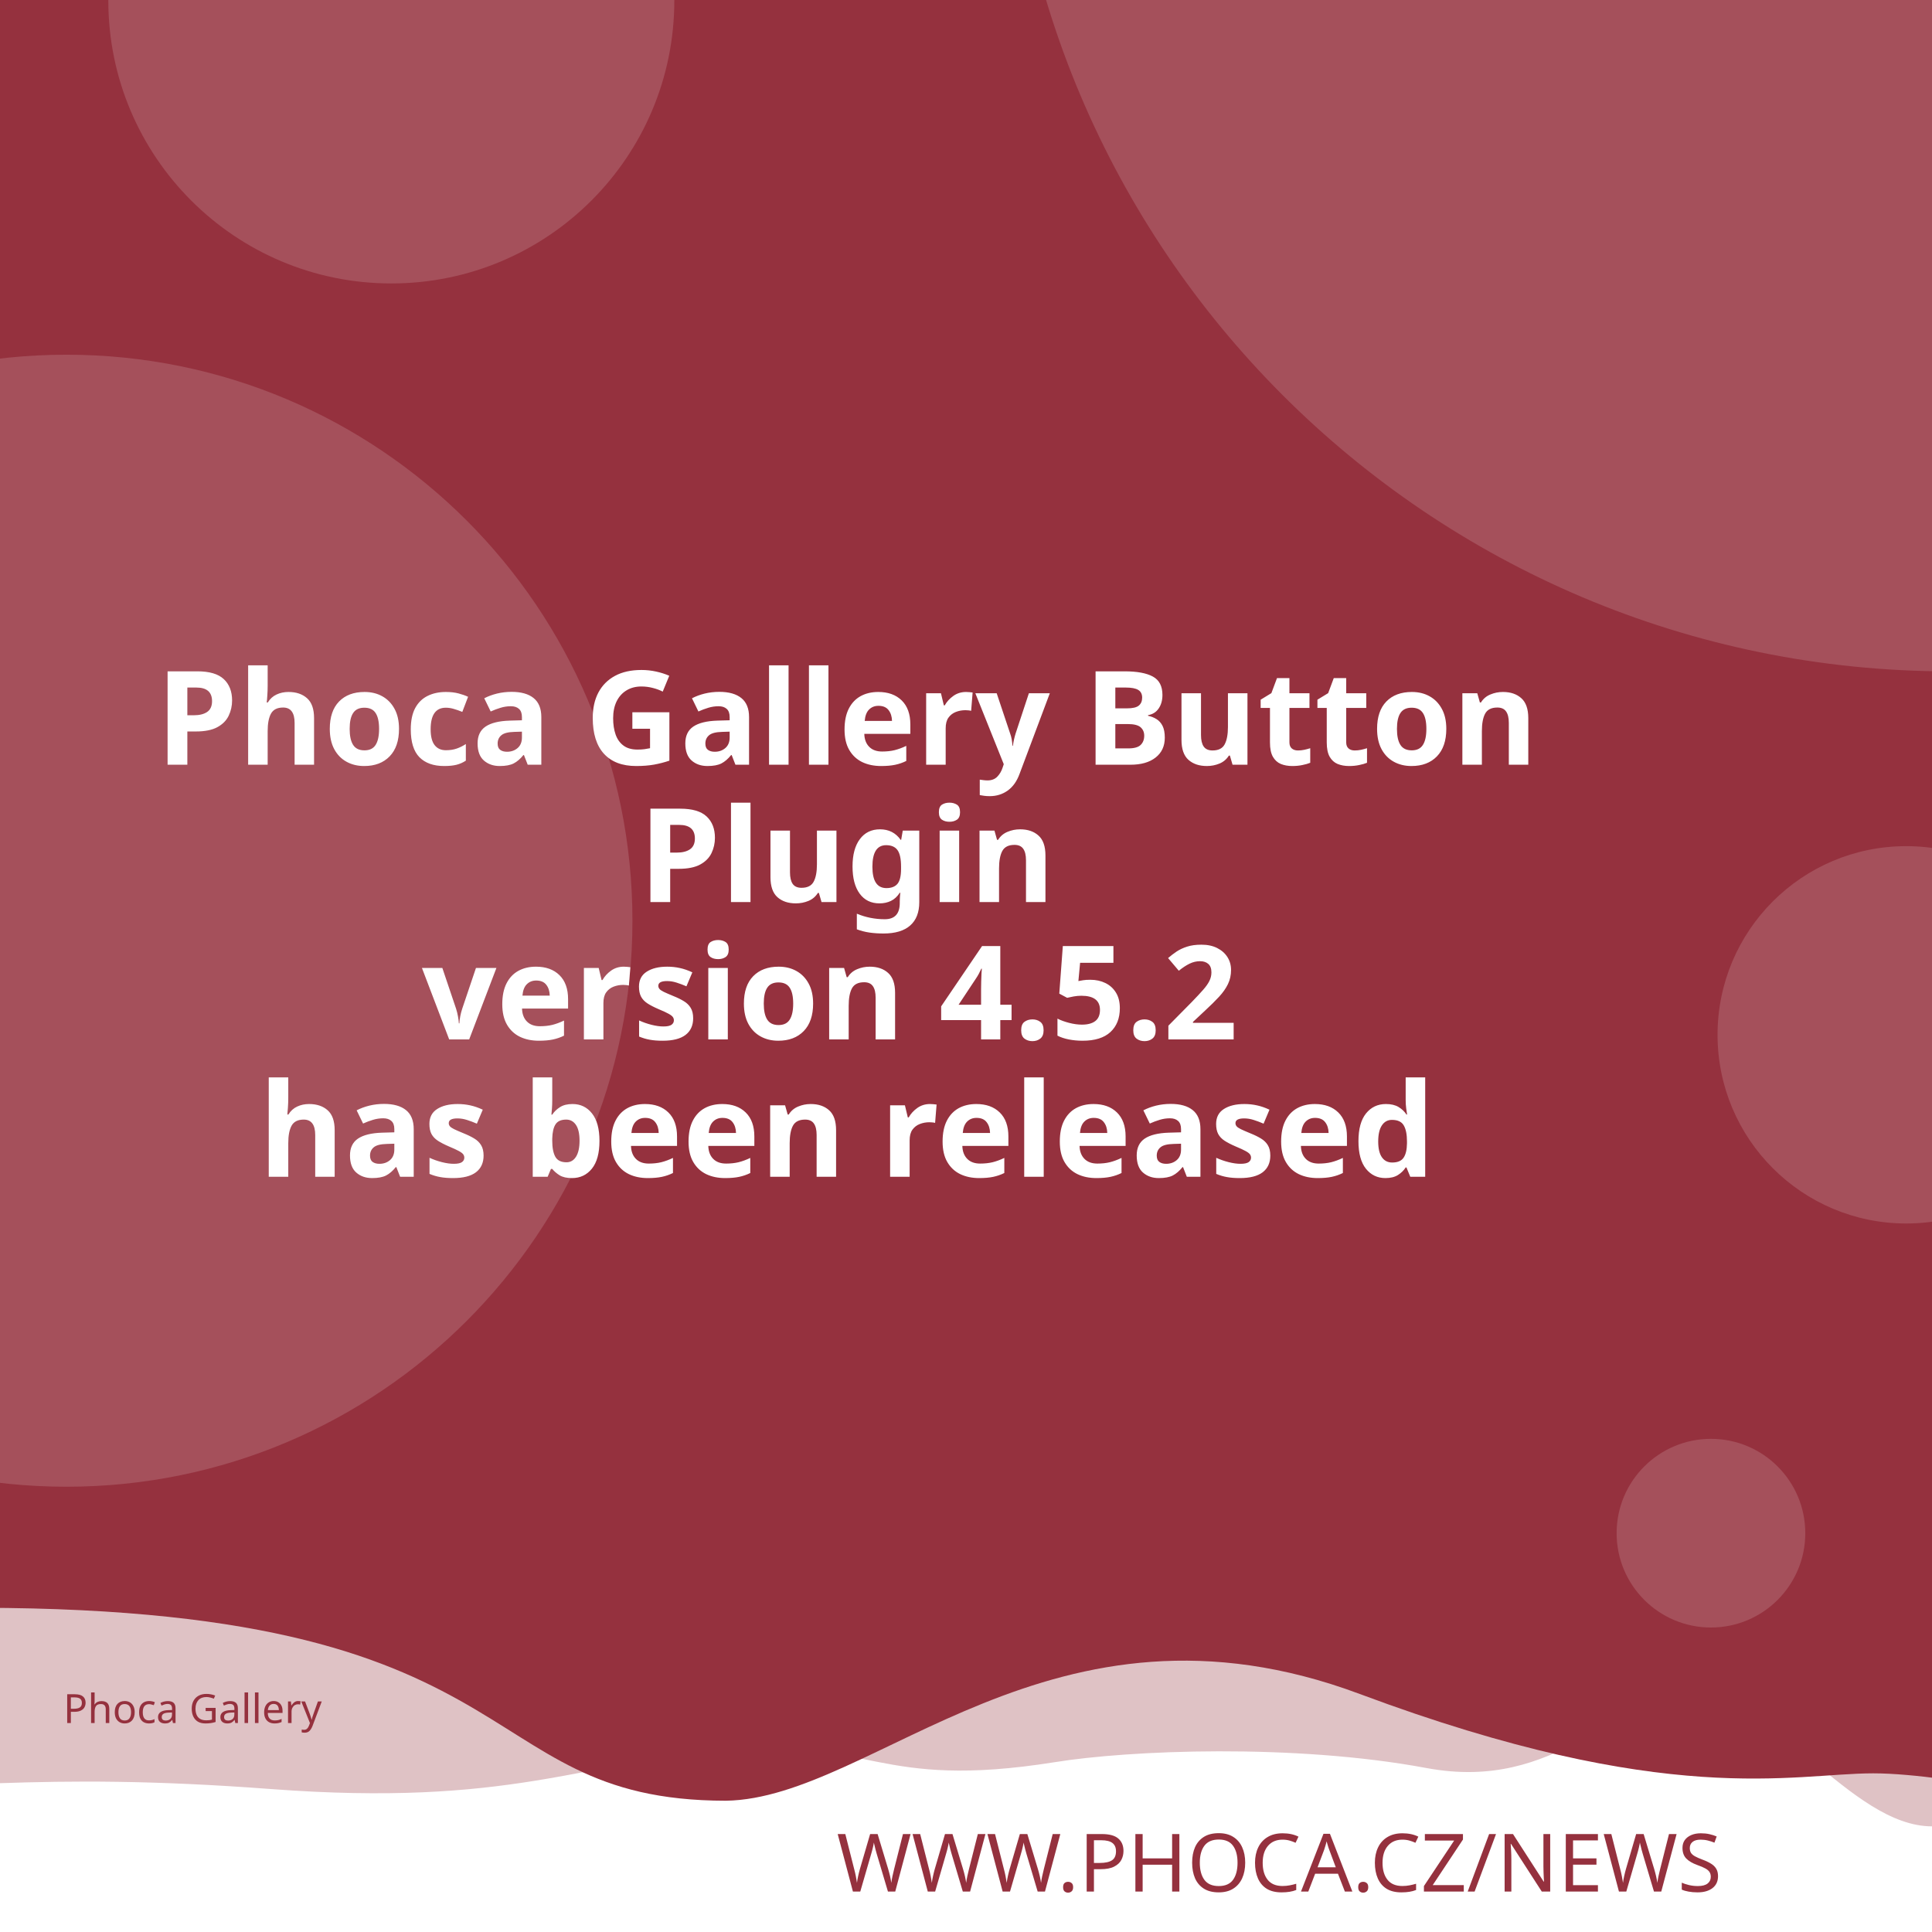
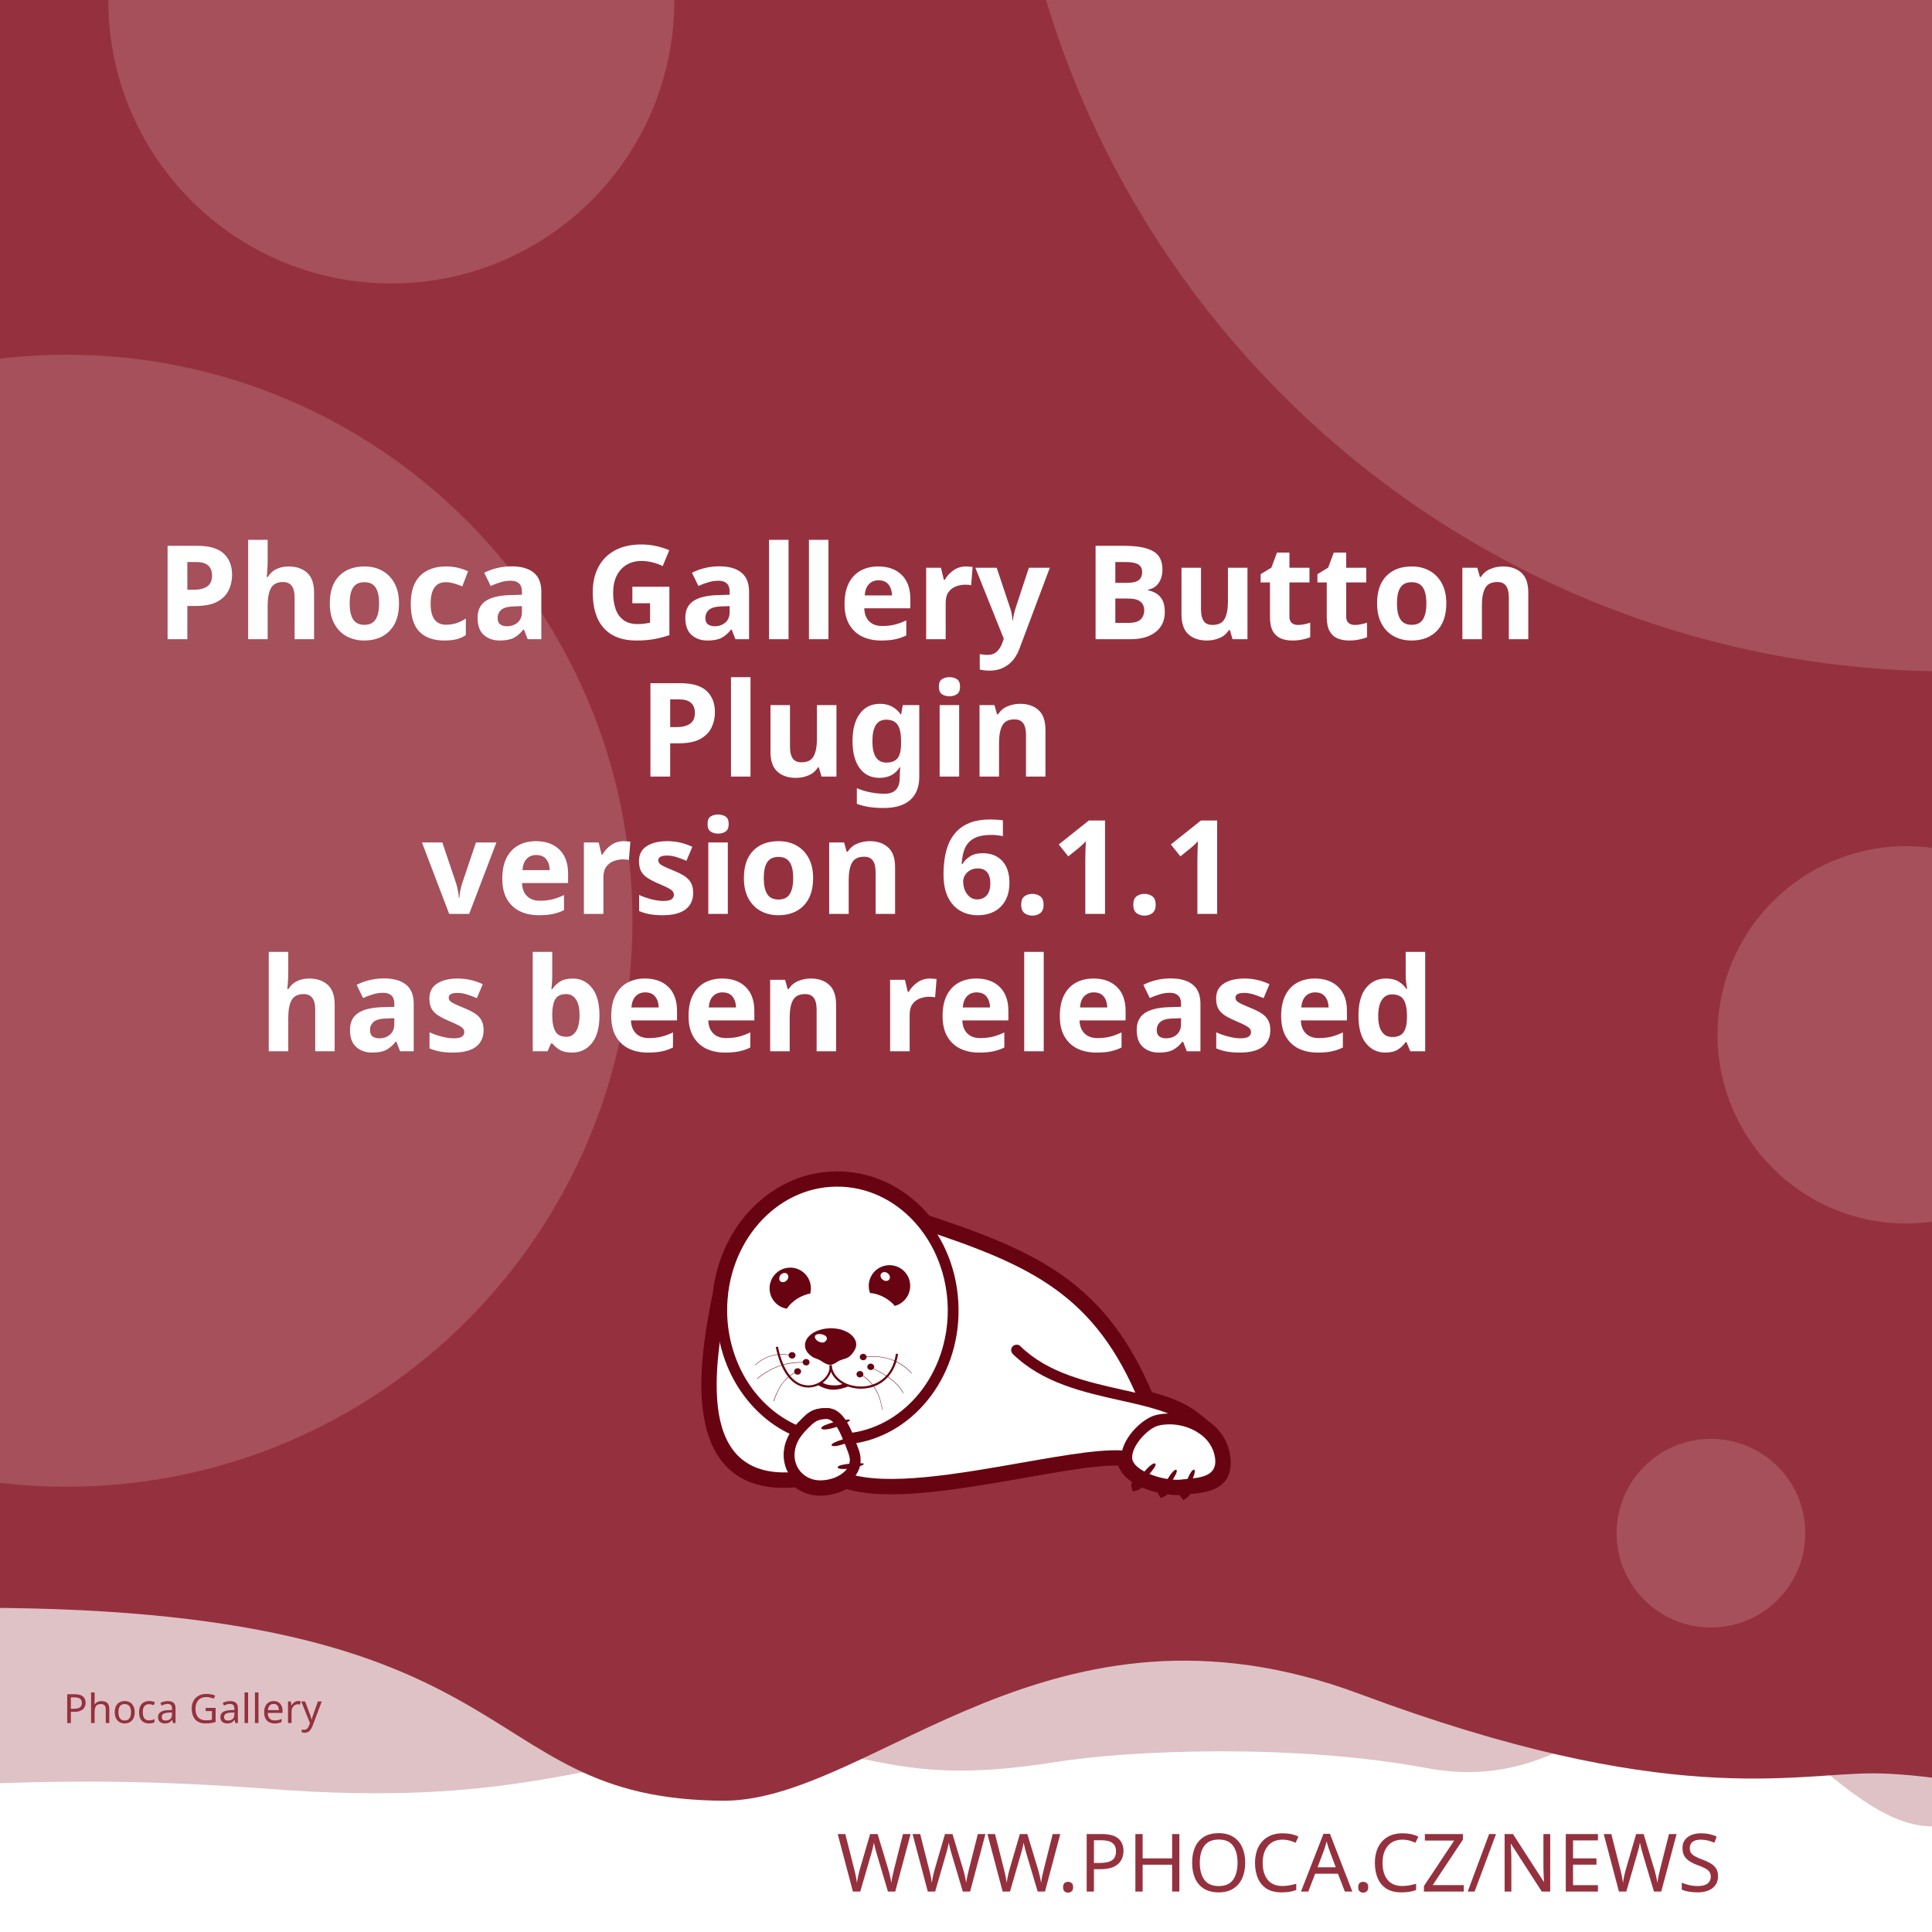
<svg xmlns="http://www.w3.org/2000/svg" width="512" height="512" viewBox="0 0 512 512" version="1.1" id="svg5">
-   <defs id="defs2" />
+   <defs id="defs2">
+     <clipPath id="clip1">
+       <path d="M 20,426 H 575 V 841.891 H 20 Z m 0,0" id="path2" />
+     </clipPath>
+   </defs>
  <g id="layer1">
    <path d="m -288.549,96.962 a 6.384,6.384 0 0 0 -6.384,6.384 v 81.087 a 6.384,6.384 0 0 0 6.384,6.384 h 81.083 a 6.384,6.384 0 0 0 6.384,-6.384 v -81.087 a 6.384,6.384 0 0 0 -6.384,-6.384 z m 16.084,16.188 c 0.591,-0.033 1.134,0.125 1.642,0.482 0.508,0.359 0.842,0.809 1.006,1.355 l 2.415,8.308 46.517,-2.44 c 0.829,-0.043 1.521,0.245 2.074,0.86 0.55,0.606 0.769,1.334 0.636,2.174 l -3.898,24.937 c -0.138,0.736 -0.57,1.497 -1.288,2.273 -0.719,0.787 -1.656,1.211 -2.797,1.272 l -32.861,1.721 3.038,10.253 27.775,-1.455 c 0.726,-0.04 1.351,0.178 1.887,0.648 0.523,0.483 0.803,1.086 0.844,1.812 0.038,0.726 -0.178,1.352 -0.648,1.887 -0.483,0.525 -1.086,0.806 -1.812,0.844 l -2.597,0.137 0.137,2.593 c 0.038,0.729 -0.178,1.356 -0.661,1.879 -0.472,0.535 -1.071,0.819 -1.8,0.856 -0.726,0.038 -1.353,-0.178 -1.879,-0.661 -0.535,-0.472 -0.814,-1.073 -0.852,-1.8 l -0.137,-2.593 -15.573,0.81 0.133,2.597 c 0.038,0.729 -0.176,1.356 -0.648,1.879 -0.483,0.535 -1.086,0.818 -1.812,0.856 -0.726,0.04 -1.352,-0.178 -1.887,-0.661 -0.525,-0.472 -0.806,-1.073 -0.844,-1.8 l -0.137,-2.597 -1.608,0.083 c -0.623,0.033 -1.193,-0.112 -1.721,-0.428 -0.515,-0.317 -0.883,-0.632 -1.11,-0.931 l -0.287,-0.507 -13.05,-49.343 -2.805,0.146 c -0.696,0.038 -1.312,-0.181 -1.858,-0.661 -0.545,-0.472 -0.835,-1.069 -0.873,-1.795 -0.038,-0.729 0.186,-1.353 0.682,-1.879 0.493,-0.535 1.083,-0.818 1.779,-0.856 z" style="fill:#ffffff;stroke-width:1;paint-order:stroke fill markers" id="path400" />
    <rect style="opacity:1;fill:#ffffff;stroke-width:5;stroke-linejoin:round;paint-order:stroke fill markers" id="rect723" width="512" height="512" x="0" y="0" />
    <path id="rect4460" style="opacity:0.3;fill:#95313e;fill-opacity:1;stroke-width:5;stroke-linejoin:round;paint-order:stroke fill markers" d="M -256,4 H 768 v 480 c 0,0 -42.667,-10 -64,-10 -21.333,0 -42.408,10 -64,10 -21.592,0 -42.667,-10 -64,-10 -21.333,0 -42.408,10 -64,10 -21.592,0 -41.887,-34.701 -63.221,-34.701 -21.333,0 -35.645,25.795 -70.761,19.246 -35.116,-6.549 -78.862,-4.741 -98.515,-1.547 -47.289,7.533 -49.247,-6.724 -87.369,-3.311 -38.122,3.413 -56.921,15.193 -120.307,10.429 -63.387,-4.764 -84.091,0.698 -135.827,-0.116 -21.333,0 -42.408,10 -64,10 -21.592,0 -42.667,-10 -64,-10 -21.333,0 -64,10 -64,10 z" />
    <path id="rect4460-5" style="fill:#95313e;fill-opacity:1;stroke-width:5;stroke-linejoin:round;paint-order:stroke fill markers" d="M -316,4.9999998e-7 H 708 V 480 c 0,0 -42.667,-10 -64,-10 -21.333,0 -42.408,10 -64,10 -21.592,0 -62.256,-10.048 -83.59,-10.048 -21.333,0 -54.449,9.448 -136.059,-21.03 -81.61,-30.478 -128.583,27.669 -167.971,28.291 -70.795,-0.042 -47.303,-54.288 -212.561,-50.983 C -185.439,429.534 -38.408,480 -60,480 c -21.592,0 -42.667,-10 -64,-10 -21.333,0 -42.408,10 -64,10 -21.592,0 -42.667,-10 -64,-10 -21.333,0 -64,10 -64,10 z" />
    <text xml:space="preserve" style="font-style:normal;font-weight:normal;font-size:21.333px;line-height:1.25;font-family:sans-serif;fill:#95313e;fill-opacity:1;stroke:none" x="484.042" y="501.277" id="text2910-3-7">
      <tspan id="tspan2908-6-5" x="484.042" y="501.277" style="font-style:normal;font-variant:normal;font-weight:300;font-stretch:normal;font-size:21.333px;font-family:Montserrat;-inkscape-font-specification:'Montserrat Light';text-align:end;text-anchor:end;fill:#95313e;fill-opacity:1">WWW.PHOCA.CZ/NEWS</tspan>
    </text>
-     <text xml:space="preserve" style="font-style:normal;font-variant:normal;font-weight:600;font-stretch:normal;font-size:34.667px;line-height:1.05;font-family:Rubik;-inkscape-font-specification:'Rubik Semi-Bold';fill:#ffffff;fill-opacity:1;stroke:none" x="256" y="165" id="text11252">
-       <tspan x="256" y="165" id="tspan403" style="text-align:center;text-anchor:middle" />
-       <tspan x="256" y="202.659" style="font-size:34.667px;text-align:center;text-anchor:middle" id="tspan442">Phoca Gallery Button</tspan>
-       <tspan x="256" y="239.059" style="font-size:34.667px;text-align:center;text-anchor:middle" id="tspan444">Plugin</tspan>
-       <tspan x="256" y="275.459" id="tspan1992" style="font-size:34.667px;text-align:center;text-anchor:middle">version 4.5.2
+     <text xml:space="preserve" style="font-style:normal;font-variant:normal;font-weight:600;font-stretch:normal;font-size:34.667px;line-height:1.05;font-family:Rubik;-inkscape-font-specification:'Rubik Semi-Bold';fill:#ffffff;fill-opacity:1;stroke:none" x="256" y="133" id="text11252">
+       <tspan x="256" y="133" id="tspan403" style="text-align:center;text-anchor:middle" />
+       <tspan x="256" y="169.4" style="font-size:34.667px;text-align:center;text-anchor:middle" id="tspan442">Phoca Gallery Button</tspan>
+       <tspan x="256" y="205.8" style="font-size:34.667px;text-align:center;text-anchor:middle" id="tspan444">Plugin</tspan>
+       <tspan x="256" y="242.2" id="tspan1992" style="font-size:34.667px;text-align:center;text-anchor:middle">version 6.1.1
</tspan>
-       <tspan x="256" y="311.859" id="tspan2906" style="font-size:34.667px;text-align:center;text-anchor:middle">has been released</tspan>
-       <tspan x="256" y="348.259" id="tspan1994" style="font-size:34.667px" />
+       <tspan x="256" y="278.6" id="tspan2906" style="font-size:34.667px;text-align:center;text-anchor:middle">has been released</tspan>
+       <tspan x="256" y="315" id="tspan1994" style="font-size:34.667px" />
    </text>
    <circle style="opacity:0.15;fill:#ffffff;fill-opacity:1;stroke-width:5;stroke-linejoin:round;paint-order:stroke fill markers" id="path8376" cx="516.67" cy="-72.081" r="250" />
    <circle style="opacity:0.15;fill:#ffffff;fill-opacity:1;stroke-width:5;stroke-linejoin:round;paint-order:stroke fill markers" id="path8376-9" cx="17.604" cy="244" r="150" />
    <circle style="opacity:0.15;fill:#ffffff;fill-opacity:1;stroke-width:5;stroke-linejoin:round;paint-order:stroke fill markers" id="path8376-6" cx="103.704" cy="0.117" r="75" />
    <circle style="opacity:0.15;fill:#ffffff;fill-opacity:1;stroke-width:5;stroke-linejoin:round;paint-order:stroke fill markers" id="path8376-6-2" cx="505.168" cy="274.238" r="50" />
    <circle style="opacity:0.15;fill:#ffffff;fill-opacity:1;stroke-width:5;stroke-linejoin:round;paint-order:stroke fill markers" id="path8376-6-2-1" cx="453.421" cy="406.309" r="25" />
    <text xml:space="preserve" style="font-style:normal;font-weight:normal;font-size:10.667px;line-height:1.25;font-family:sans-serif;fill:#95313e;fill-opacity:1;stroke:none" x="57.956" y="456.624" id="text396">
      <tspan id="tspan394" x="57.956" y="456.624" style="font-style:normal;font-variant:normal;font-weight:normal;font-stretch:normal;font-size:10.667px;font-family:Rubik;-inkscape-font-specification:Rubik;text-align:center;text-anchor:middle;fill:#95313e;fill-opacity:1">Phoca Gallery</tspan>
    </text>
+     <g id="g760" transform="matrix(0.5260845,0,0,0.5260845,99.42418,10.37304)">
+       <path style="fill:#ffffff;fill-opacity:1;fill-rule:evenodd;stroke:none" d="m 389.621,683.473 c 9.113,2.391 17.273,5.336 23.457,10.227 l 5.375,4.273 -0.004,0.008 c 4.633,3.242 8.191,7.863 9.594,13.672 0.242,0.977 0.426,2.016 0.547,3.055 1.465,14.07 -9.473,15.141 -19.348,16.055 -0.648,1.137 -1.25,1.992 -1.66,2.266 -0.246,-0.289 -0.254,-1.047 -0.09,-2.051 -0.246,0.031 -0.52,0.062 -0.824,0.098 -0.855,0.059 -1.77,0.121 -2.809,0.121 -1.75,-0.023 -3.684,-0.199 -5.691,-0.523 -0.645,0.738 -1.207,1.266 -1.578,1.438 -0.172,-0.285 -0.098,-0.895 0.145,-1.691 -3.309,-0.637 -6.738,-1.656 -9.793,-3.012 -0.332,-0.148 -0.66,-0.301 -0.984,-0.461 -1.219,1.098 -2.277,1.891 -2.863,2.051 -0.176,-0.504 0.289,-1.621 1.109,-2.973 -4.211,-2.402 -7.395,-5.645 -8.18,-9.641 -10.754,-0.684 -29.09,2.582 -49.293,6.141 -31.996,5.633 -68.574,12.086 -89.609,5.406 -1.258,0.789 -2.625,1.453 -4.07,1.984 -2.688,0.977 -5.617,1.523 -8.609,1.586 -4.73,0.055 -8.941,-1.551 -12.176,-4.27 -29.23,2.742 -40.98,-12.871 -44.496,-33.715 -3.402,-19.863 1.055,-44.504 4.527,-61.535 1.641,-15.129 7.793,-28.699 16.91,-39.043 10.93,-12.461 26.137,-20.215 43.051,-20.336 h 0.062 c 16.914,-0.184 32.242,7.328 43.418,19.543 0.715,0.781 1.414,1.582 2.094,2.406 27.59,9.176 49.688,17.566 67.891,30.629 18.176,13.078 32.348,30.754 43.898,58.293 z m 0,0" id="path177" />
+       <g clip-path="url(#clip1)" clip-rule="nonzero" id="g181">
+         <path style="fill:none;stroke:#680411;stroke-width:2.835;stroke-linecap:butt;stroke-linejoin:miter;stroke-miterlimit:22.926;stroke-opacity:1" d="m 245.703,99.901 c 5.747,-1.508 10.893,-3.365 14.792,-6.449 l 3.39,-2.695 -0.002,-0.005 c 2.922,-2.045 5.166,-4.959 6.05,-8.622 0.153,-0.616 0.269,-1.271 0.345,-1.926 0.924,-8.873 -5.974,-9.548 -12.201,-10.124 -0.409,-0.717 -0.788,-1.256 -1.047,-1.429 -0.155,0.182 -0.16,0.66 -0.057,1.293 -0.155,-0.02 -0.328,-0.039 -0.52,-0.062 -0.539,-0.037 -1.116,-0.076 -1.771,-0.076 -1.104,0.015 -2.323,0.126 -3.589,0.33 -0.406,-0.466 -0.761,-0.798 -0.995,-0.907 -0.108,0.18 -0.062,0.564 0.091,1.067 -2.086,0.402 -4.249,1.044 -6.176,1.899 -0.209,0.094 -0.416,0.19 -0.621,0.291 -0.769,-0.692 -1.436,-1.192 -1.806,-1.293 -0.111,0.318 0.182,1.022 0.7,1.875 -2.655,1.515 -4.663,3.56 -5.158,6.08 -6.782,0.431 -18.345,-1.628 -31.085,-3.872 -20.177,-3.552 -43.244,-7.622 -56.51,-3.409 -0.793,-0.498 -1.655,-0.916 -2.567,-1.251 -1.695,-0.616 -3.542,-0.961 -5.429,-1 -2.983,-0.034 -5.639,0.978 -7.678,2.692 -18.433,-1.729 -25.843,8.117 -28.06,21.261 -2.146,12.526 0.665,28.065 2.855,38.805 1.035,9.541 4.914,18.098 10.664,24.621 6.892,7.858 16.482,12.748 27.149,12.824 h 0.039 c 10.666,0.116 20.333,-4.621 27.38,-12.324 0.451,-0.493 0.892,-0.998 1.32,-1.517 17.399,-5.786 31.334,-11.078 42.813,-19.315 11.462,-8.247 20.399,-19.394 27.683,-36.761 z m 0,0" transform="matrix(1.58574,0,0,-1.58574,0,841.8898)" id="path179" />
+       </g>
+       <path style="fill:#680411;fill-opacity:1;fill-rule:evenodd;stroke:none" d="m 393.047,717.762 c 1.16,1.098 -7.754,10.625 -9.953,11.234 -0.672,-1.895 7.816,-12.52 9.832,-11.48 0.121,0.062 0.246,0.367 0.121,0.246" id="path183" />
+       <path style="fill:#680411;fill-opacity:1;fill-rule:evenodd;stroke:none" d="m 403.676,720.875 c 1.219,0.855 -5.254,10.379 -7.086,11.234 -0.914,-1.523 5.07,-12.09 6.961,-11.418 0.125,0.062 0.305,0.305 0.125,0.184" id="path185" />
+       <path style="fill:#680411;fill-opacity:1;fill-rule:evenodd;stroke:none" d="m 412.652,720.754 c 1.344,0.609 -3.422,11.172 -5.07,12.273 -1.16,-1.344 2.934,-12.766 4.945,-12.398 0.062,0 0.309,0.246 0.125,0.125" id="path187" />
+       <path style="fill:#680411;fill-opacity:1;fill-rule:evenodd;stroke:none" d="m 224.809,699.621 c -0.43,-1.586 12.211,-4.824 14.41,-4.152 -0.426,1.957 -13.375,6.414 -14.473,4.398 -0.062,-0.121 0,-0.488 0.062,-0.246 z m 0,0" id="path189" />
+       <path style="fill:#680411;fill-opacity:1;fill-rule:evenodd;stroke:none" d="m 229.938,708.172 c -0.367,-1.402 10.746,-4.641 12.703,-4.09 -0.367,1.77 -11.664,6.043 -12.703,4.273 -0.062,-0.062 -0.062,-0.367 0,-0.184" id="path191" />
+       <path style="fill:#680411;fill-opacity:1;fill-rule:evenodd;stroke:none" d="m 233.051,719.285 c -0.121,-1.402 11.359,-2.504 13.191,-1.648 -0.609,1.711 -12.52,3.789 -13.25,1.895 0,-0.121 0.059,-0.43 0.059,-0.246 z m 0,0" id="path193" />
+       <path style="fill:#680411;fill-opacity:1;fill-rule:evenodd;stroke:none" d="m 268.164,622.859 c 2.809,5.008 1.102,11.359 -3.906,14.23 -0.793,0.488 -1.648,0.793 -2.504,1.039 -1.16,-1.469 -2.934,-2.934 -5.008,-4.152 -2.625,-1.469 -5.312,-2.262 -7.449,-2.32 -1.773,-4.703 0.121,-10.141 4.641,-12.703 5.008,-2.809 11.359,-1.102 14.227,3.906 z m -12.457,2.078 c -1.098,-0.793 -1.465,-2.199 -0.793,-3.113 0.672,-0.918 2.137,-0.98 3.234,-0.184 1.164,0.855 1.469,2.258 0.797,3.176 -0.672,0.914 -2.137,0.977 -3.238,0.121" id="path195" />
+       <path style="fill:#680411;fill-opacity:1;fill-rule:evenodd;stroke:none" d="m 209.113,618.832 c 5.738,0 10.383,4.699 10.383,10.441 0,0.914 -0.125,1.77 -0.309,2.625 -1.891,0.305 -4.027,1.098 -6.105,2.32 -2.566,1.527 -4.578,3.48 -5.68,5.312 -4.945,-0.793 -8.73,-5.066 -8.73,-10.258 0,-5.742 4.641,-10.441 10.441,-10.441 z m -4.824,3.602 c 0.977,-0.977 2.441,-1.223 3.234,-0.43 0.855,0.797 0.797,2.262 -0.18,3.238 -0.918,1.039 -2.383,1.223 -3.238,0.488 -0.793,-0.793 -0.734,-2.258 0.184,-3.297" id="path197" />
+       <path style="fill:#680411;fill-opacity:1;fill-rule:evenodd;stroke:none" d="m 229.449,649.363 c 1.77,0 3.48,0.246 5.008,0.613 1.527,0.426 2.93,1.035 4.09,1.77 1.16,0.73 2.137,1.648 2.75,2.625 0.672,0.977 1.035,2.078 1.035,3.238 0,1.098 -0.426,2.32 -1.16,3.359 -0.73,1.035 -1.523,2.195 -2.746,2.992 -1.281,0.793 -3.055,1.035 -4.52,1.707 -1.406,0.734 -3.055,2.137 -4.641,2.137 -1.77,0 -3.664,-1.34 -4.887,-2.137 -1.281,-0.855 -2.871,-1.035 -4.031,-1.832 -1.16,-0.73 -2.137,-1.648 -2.809,-2.625 -0.672,-1.039 -1.035,-2.137 -1.035,-3.297 0,-1.16 0.363,-2.262 1.035,-3.297 0.613,-0.977 1.59,-1.895 2.75,-2.688 1.16,-0.793 2.562,-1.406 4.09,-1.832 1.59,-0.43 3.238,-0.672 5.07,-0.734 z m -3.969,3.176 c 1.707,0.551 2.625,1.711 1.77,2.934 -0.914,1.219 -1.832,1.402 -3.418,0.793 -1.59,-0.613 -2.629,-2.016 -2.262,-2.992 0.305,-0.918 2.199,-1.285 3.91,-0.734 z m 0,0" id="path199" />
+       <path style="fill:#680411;fill-opacity:1;fill-rule:nonzero;stroke:none" d="m 202.883,658.645 c 2.445,11.664 7.023,17.102 11.664,18.871 1.773,0.609 3.543,0.793 5.191,0.551 1.648,-0.246 3.238,-0.918 4.582,-1.773 3.051,-2.012 5.008,-5.25 4.516,-8.18 l 1.102,-0.125 c 0.488,3.301 -1.648,6.965 -5.008,9.223 -1.465,0.914 -3.238,1.648 -5.07,1.895 -1.832,0.305 -3.785,0.121 -5.68,-0.613 -5.004,-1.832 -9.832,-7.512 -12.395,-19.664 l 1.098,-0.18 z m 0,0" id="path201" />
+       <path style="fill:#680411;fill-opacity:1;fill-rule:nonzero;stroke:none" d="m 229.938,667.988 c 0.367,4.094 3.176,7.27 7.023,9.102 2.195,1.035 4.824,1.586 7.449,1.648 2.625,0.059 5.312,-0.488 7.816,-1.648 4.887,-2.262 8.977,-6.961 10.078,-14.902 l 1.098,0.184 c -1.223,8.305 -5.559,13.312 -10.75,15.754 -2.625,1.223 -5.496,1.711 -8.305,1.711 -2.746,-0.059 -5.496,-0.672 -7.875,-1.77 -4.152,-1.953 -7.27,-5.438 -7.637,-9.953 z m 0,0" id="path203" />
+       <path style="fill:#680411;fill-opacity:1;fill-rule:nonzero;stroke:none" d="m 224.93,676.477 c 1.895,1.285 3.359,1.527 5.496,1.648 2.137,0.062 3.113,0.125 5.617,-0.914 l 2.992,1.223 c -2.809,1.16 -6.227,2.016 -8.73,1.891 -2.566,-0.121 -5.375,-1.098 -7.574,-2.562 z m 0,0" id="path205" />
+       <path style="fill:#680411;fill-opacity:1;fill-rule:evenodd;stroke:none" d="m 210.027,661.395 c 0.98,0 1.711,0.734 1.711,1.586 0,0.918 -0.73,1.652 -1.711,1.652 -0.977,0 -1.77,-0.734 -1.77,-1.652 0,-0.852 0.793,-1.586 1.77,-1.586" id="path207" />
+       <path style="fill:#680411;fill-opacity:1;fill-rule:evenodd;stroke:none" d="m 217.113,664.875 c 0.977,0 1.711,0.734 1.711,1.648 0,0.855 -0.734,1.59 -1.711,1.59 -0.977,0 -1.77,-0.734 -1.77,-1.59 0,-0.914 0.793,-1.648 1.77,-1.648" id="path209" />
+       <path style="fill:#680411;fill-opacity:1;fill-rule:evenodd;stroke:none" d="m 212.777,669.516 c 0.977,0 1.77,0.734 1.77,1.648 0,0.855 -0.793,1.59 -1.77,1.59 -0.918,0 -1.711,-0.734 -1.711,-1.59 0,-0.914 0.793,-1.648 1.711,-1.648" id="path211" />
+       <path style="fill:#680411;fill-opacity:1;fill-rule:evenodd;stroke:none" d="m 244.164,670.922 c 0.98,0 1.773,0.73 1.773,1.586 0,0.918 -0.793,1.648 -1.773,1.648 -0.977,0 -1.707,-0.73 -1.707,-1.648 0,-0.855 0.73,-1.586 1.707,-1.586" id="path213" />
+       <path style="fill:#680411;fill-opacity:1;fill-rule:evenodd;stroke:none" d="m 249.602,667.195 c 0.977,0 1.77,0.734 1.77,1.648 0,0.855 -0.793,1.59 -1.77,1.59 -0.918,0 -1.711,-0.734 -1.711,-1.59 0,-0.914 0.793,-1.648 1.711,-1.648" id="path215" />
+       <path style="fill:#680411;fill-opacity:1;fill-rule:evenodd;stroke:none" d="m 245.875,662.25 c 0.918,0 1.711,0.73 1.711,1.648 0,0.855 -0.793,1.586 -1.711,1.586 -0.977,0 -1.77,-0.73 -1.77,-1.586 0,-0.918 0.793,-1.648 1.77,-1.648" id="path217" />
+       <path style="fill:#680411;fill-opacity:1;fill-rule:nonzero;stroke:none" d="m 245.816,663.777 c 5.496,-0.672 10.195,-0.125 14.227,1.281 4.031,1.406 7.391,3.785 10.258,6.902 l -0.18,0.121 c -2.812,-3.055 -6.168,-5.375 -10.141,-6.84 -4.027,-1.406 -8.668,-1.895 -14.105,-1.281 z m 0,0" id="path219" />
+       <path style="fill:#680411;fill-opacity:1;fill-rule:nonzero;stroke:none" d="m 244.473,672.387 c 3.176,1.953 5.68,4.398 7.508,7.391 1.836,3.051 2.996,6.594 3.543,10.684 h -0.184 c -0.547,-4.027 -1.707,-7.57 -3.539,-10.562 -1.832,-2.934 -4.336,-5.434 -7.453,-7.328 z m 0,0" id="path221" />
+       <path style="fill:#680411;fill-opacity:1;fill-rule:nonzero;stroke:none" d="m 249.723,669.027 c 4.641,2.137 8.184,4.273 10.809,6.414 2.688,2.137 4.457,4.336 5.559,6.531 l -0.184,0.125 c -1.102,-2.199 -2.871,-4.398 -5.496,-6.473 -2.625,-2.141 -6.168,-4.277 -10.75,-6.414 z m 0,0" id="path223" />
+       <path style="fill:#680411;fill-opacity:1;fill-rule:nonzero;stroke:none" d="m 191.344,667.867 c 2.625,-2.441 5.555,-4.031 8.609,-4.824 3.176,-0.855 6.535,-0.793 10.074,0 v 0.184 c -3.539,-0.793 -6.898,-0.793 -10.012,0 -3.055,0.793 -5.926,2.383 -8.551,4.762 z m 0,0" id="path225" />
+       <path style="fill:#680411;fill-opacity:1;fill-rule:nonzero;stroke:none" d="m 192.32,674.77 c 3.723,-3.117 7.57,-5.254 11.664,-6.598 4.031,-1.344 8.305,-1.891 12.824,-1.707 v 0.18 c -4.52,-0.121 -8.734,0.43 -12.766,1.711 -4.027,1.344 -7.875,3.48 -11.602,6.598 z m 0,0" id="path227" />
+       <path style="fill:#680411;fill-opacity:1;fill-rule:nonzero;stroke:none" d="m 200.688,686.004 c 1.402,-4.273 3.172,-7.512 5.188,-9.891 1.957,-2.445 4.215,-3.973 6.535,-4.949 l 0.121,0.184 c -2.32,0.977 -4.516,2.504 -6.531,4.887 -1.957,2.383 -3.727,5.555 -5.07,9.832 l -0.246,-0.062 z m 0,0" id="path229" />
+       <path style="fill:#680411;fill-opacity:1;fill-rule:nonzero;stroke:none" d="m 379.43,716.781 c -9.953,-1.832 -30.168,1.773 -52.699,5.742 -32.613,5.738 -69.984,12.336 -90.809,5.008 l 1.832,-5.191 c 19.48,6.84 56.059,0.367 88,-5.25 23.02,-4.031 43.723,-7.695 54.652,-5.68 z m 0,0" id="path231" />
+       <path style="fill:#680411;fill-opacity:1;fill-rule:nonzero;stroke:none" d="m 232.258,572.602 h 0.062 c 16.914,-0.184 32.242,7.328 43.418,19.543 11.051,12.09 17.953,28.945 18.137,47.57 v 0.062 c 0.184,17.527 -5.742,33.648 -15.512,45.738 -9.895,12.273 -23.816,20.582 -39.57,22.23 l -2.016,0.18 -0.793,-1.891 c -1.344,-3.359 -2.75,-6.352 -4.336,-8.367 -1.285,-1.648 -2.688,-2.625 -4.277,-2.625 -4.762,0 -6.531,1.832 -8.977,4.273 l -1.039,1.039 c -0.426,0.426 -0.852,0.855 -1.219,1.281 v 0.062 c -0.43,0.426 -0.793,0.914 -1.102,1.281 l -1.281,1.711 -1.953,-0.793 C 200.016,699.074 190,690.34 182.914,679.164 176.016,668.293 171.984,655.105 171.863,640.875 c -0.184,-18.688 6.473,-35.602 17.34,-47.938 10.934,-12.457 26.141,-20.215 43.055,-20.336 z m 0.121,5.438 h -0.059 c -15.27,0.121 -29.07,7.203 -39.023,18.5 -10.016,11.359 -16.121,27.055 -16,44.277 0.121,13.188 3.91,25.402 10.199,35.418 6.105,9.648 14.656,17.281 24.547,21.801 0.488,-0.551 0.98,-1.098 1.469,-1.59 l 0.977,-0.977 c 3.359,-3.418 5.801,-5.859 12.883,-5.859 3.543,0 6.293,1.77 8.551,4.641 1.648,2.074 3.055,4.762 4.336,7.754 13.375,-1.953 25.219,-9.281 33.832,-19.906 9.039,-11.176 14.473,-26.016 14.352,-42.262 v -0.059 c -0.184,-17.223 -6.598,-32.793 -16.797,-43.969 -10.137,-11.113 -23.996,-17.895 -39.266,-17.77 z m 0,0" id="path233" />
+       <path style="fill:#680411;fill-opacity:1;fill-rule:nonzero;stroke:none" d="m 325.141,658.523 c 13.801,13.496 33.465,17.832 51.359,21.863 14.289,3.176 27.539,6.168 36.578,13.312 l 5.375,4.273 -3.422,4.277 -5.371,-4.277 c -8.062,-6.41 -20.703,-9.219 -34.383,-12.273 -18.625,-4.152 -39.023,-8.734 -53.984,-23.266 -0.547,-0.488 -0.914,-1.223 -0.914,-2.016 0,-1.527 1.219,-2.75 2.746,-2.75 0.797,0 1.527,0.309 2.016,0.855 z m 0,0" id="path235" />
+       <path style="fill:#680411;fill-opacity:1;fill-rule:nonzero;stroke:none" d="m 428.59,714.707 c 1.465,14.105 -9.527,15.145 -19.418,16.059 -0.672,0.062 -1.344,0.184 -2.504,0.309 -0.855,0.059 -1.773,0.121 -2.812,0.121 -5.004,-0.062 -11.539,-1.406 -16.914,-3.785 -5.863,-2.629 -10.504,-6.656 -11.055,-11.91 -0.059,-0.305 -0.059,-0.73 -0.059,-1.098 0.059,-4.336 2.32,-8.977 5.496,-12.766 3.48,-4.211 8.184,-7.633 12.031,-8.547 1.219,-0.309 2.441,-0.488 3.664,-0.613 6.289,-0.672 13.188,0.672 18.867,3.91 5.863,3.234 10.504,8.426 12.152,15.266 0.246,0.977 0.43,2.016 0.551,3.055 z m -19.906,10.625 c 7.266,-0.672 15.324,-1.465 14.473,-10.074 -0.125,-0.797 -0.246,-1.59 -0.43,-2.324 -1.281,-5.25 -4.883,-9.219 -9.527,-11.785 -4.699,-2.625 -10.379,-3.785 -15.633,-3.234 -0.977,0.059 -1.953,0.242 -2.93,0.488 -2.75,0.672 -6.289,3.297 -9.102,6.715 -2.441,2.934 -4.211,6.352 -4.211,9.285 0,0.121 0,0.305 0,0.547 0.367,2.992 3.664,5.559 7.875,7.453 4.703,2.137 10.324,3.297 14.656,3.297 0.797,0 1.527,0 2.262,-0.121 l 2.562,-0.246 z m 0,0" id="path237" />
+       <path style="fill:#680411;fill-opacity:1;fill-rule:nonzero;stroke:none" d="m 177.664,632.816 c -3.297,16.547 -7.758,40.73 -4.52,59.844 3.113,18.137 13.434,31.695 39.266,29.008 l 0.551,5.496 c -29.742,3.055 -41.648,-12.641 -45.191,-33.648 -3.418,-19.969 1.102,-44.762 4.582,-61.801 z m 0,0" id="path239" />
+       <path style="fill:#680411;fill-opacity:1;fill-rule:nonzero;stroke:none" d="m 227.371,689.609 c 8.488,0 12.094,9.832 16.184,20.883 l 0.062,0.121 c 0.609,1.711 0.914,3.422 0.914,5.008 0.062,3.48 -1.219,6.535 -3.418,8.977 -2.078,2.324 -4.887,4.156 -8.062,5.316 -2.688,0.977 -5.617,1.523 -8.609,1.586 -5.375,0.062 -10.078,-2.016 -13.434,-5.434 -1.652,-1.648 -2.934,-3.543 -3.848,-5.68 -0.855,-2.137 -1.344,-4.457 -1.406,-6.902 -0.062,-5.496 2.199,-11.543 7.758,-17.039 l 0.977,-0.977 c 3.355,-3.418 5.801,-5.859 12.883,-5.859 z m 11.055,22.777 c -3.422,-9.16 -6.414,-17.344 -11.055,-17.344 -4.762,0 -6.531,1.832 -8.977,4.273 l -1.039,1.039 c -4.395,4.336 -6.168,8.918 -6.105,13.07 0,1.707 0.367,3.355 0.977,4.824 0.613,1.523 1.527,2.867 2.625,3.969 2.383,2.379 5.742,3.848 9.527,3.785 2.32,0 4.641,-0.488 6.781,-1.223 2.379,-0.914 4.395,-2.195 5.859,-3.785 1.285,-1.527 2.078,-3.297 2.078,-5.312 0,-0.977 -0.246,-2.016 -0.672,-3.176 z m 0,0" id="path241" />
+       <path style="fill:#680411;fill-opacity:1;fill-rule:nonzero;stroke:none" d="m 277.02,594.281 c 27.969,9.281 50.32,17.711 68.703,30.898 18.504,13.312 32.852,31.391 44.516,59.785 l -5.066,2.141 c -11.238,-27.422 -24.977,-44.766 -42.625,-57.465 -17.773,-12.824 -39.758,-21.07 -67.238,-30.168 z m 0,0" id="path243" />
+     </g>
  </g>
</svg>
